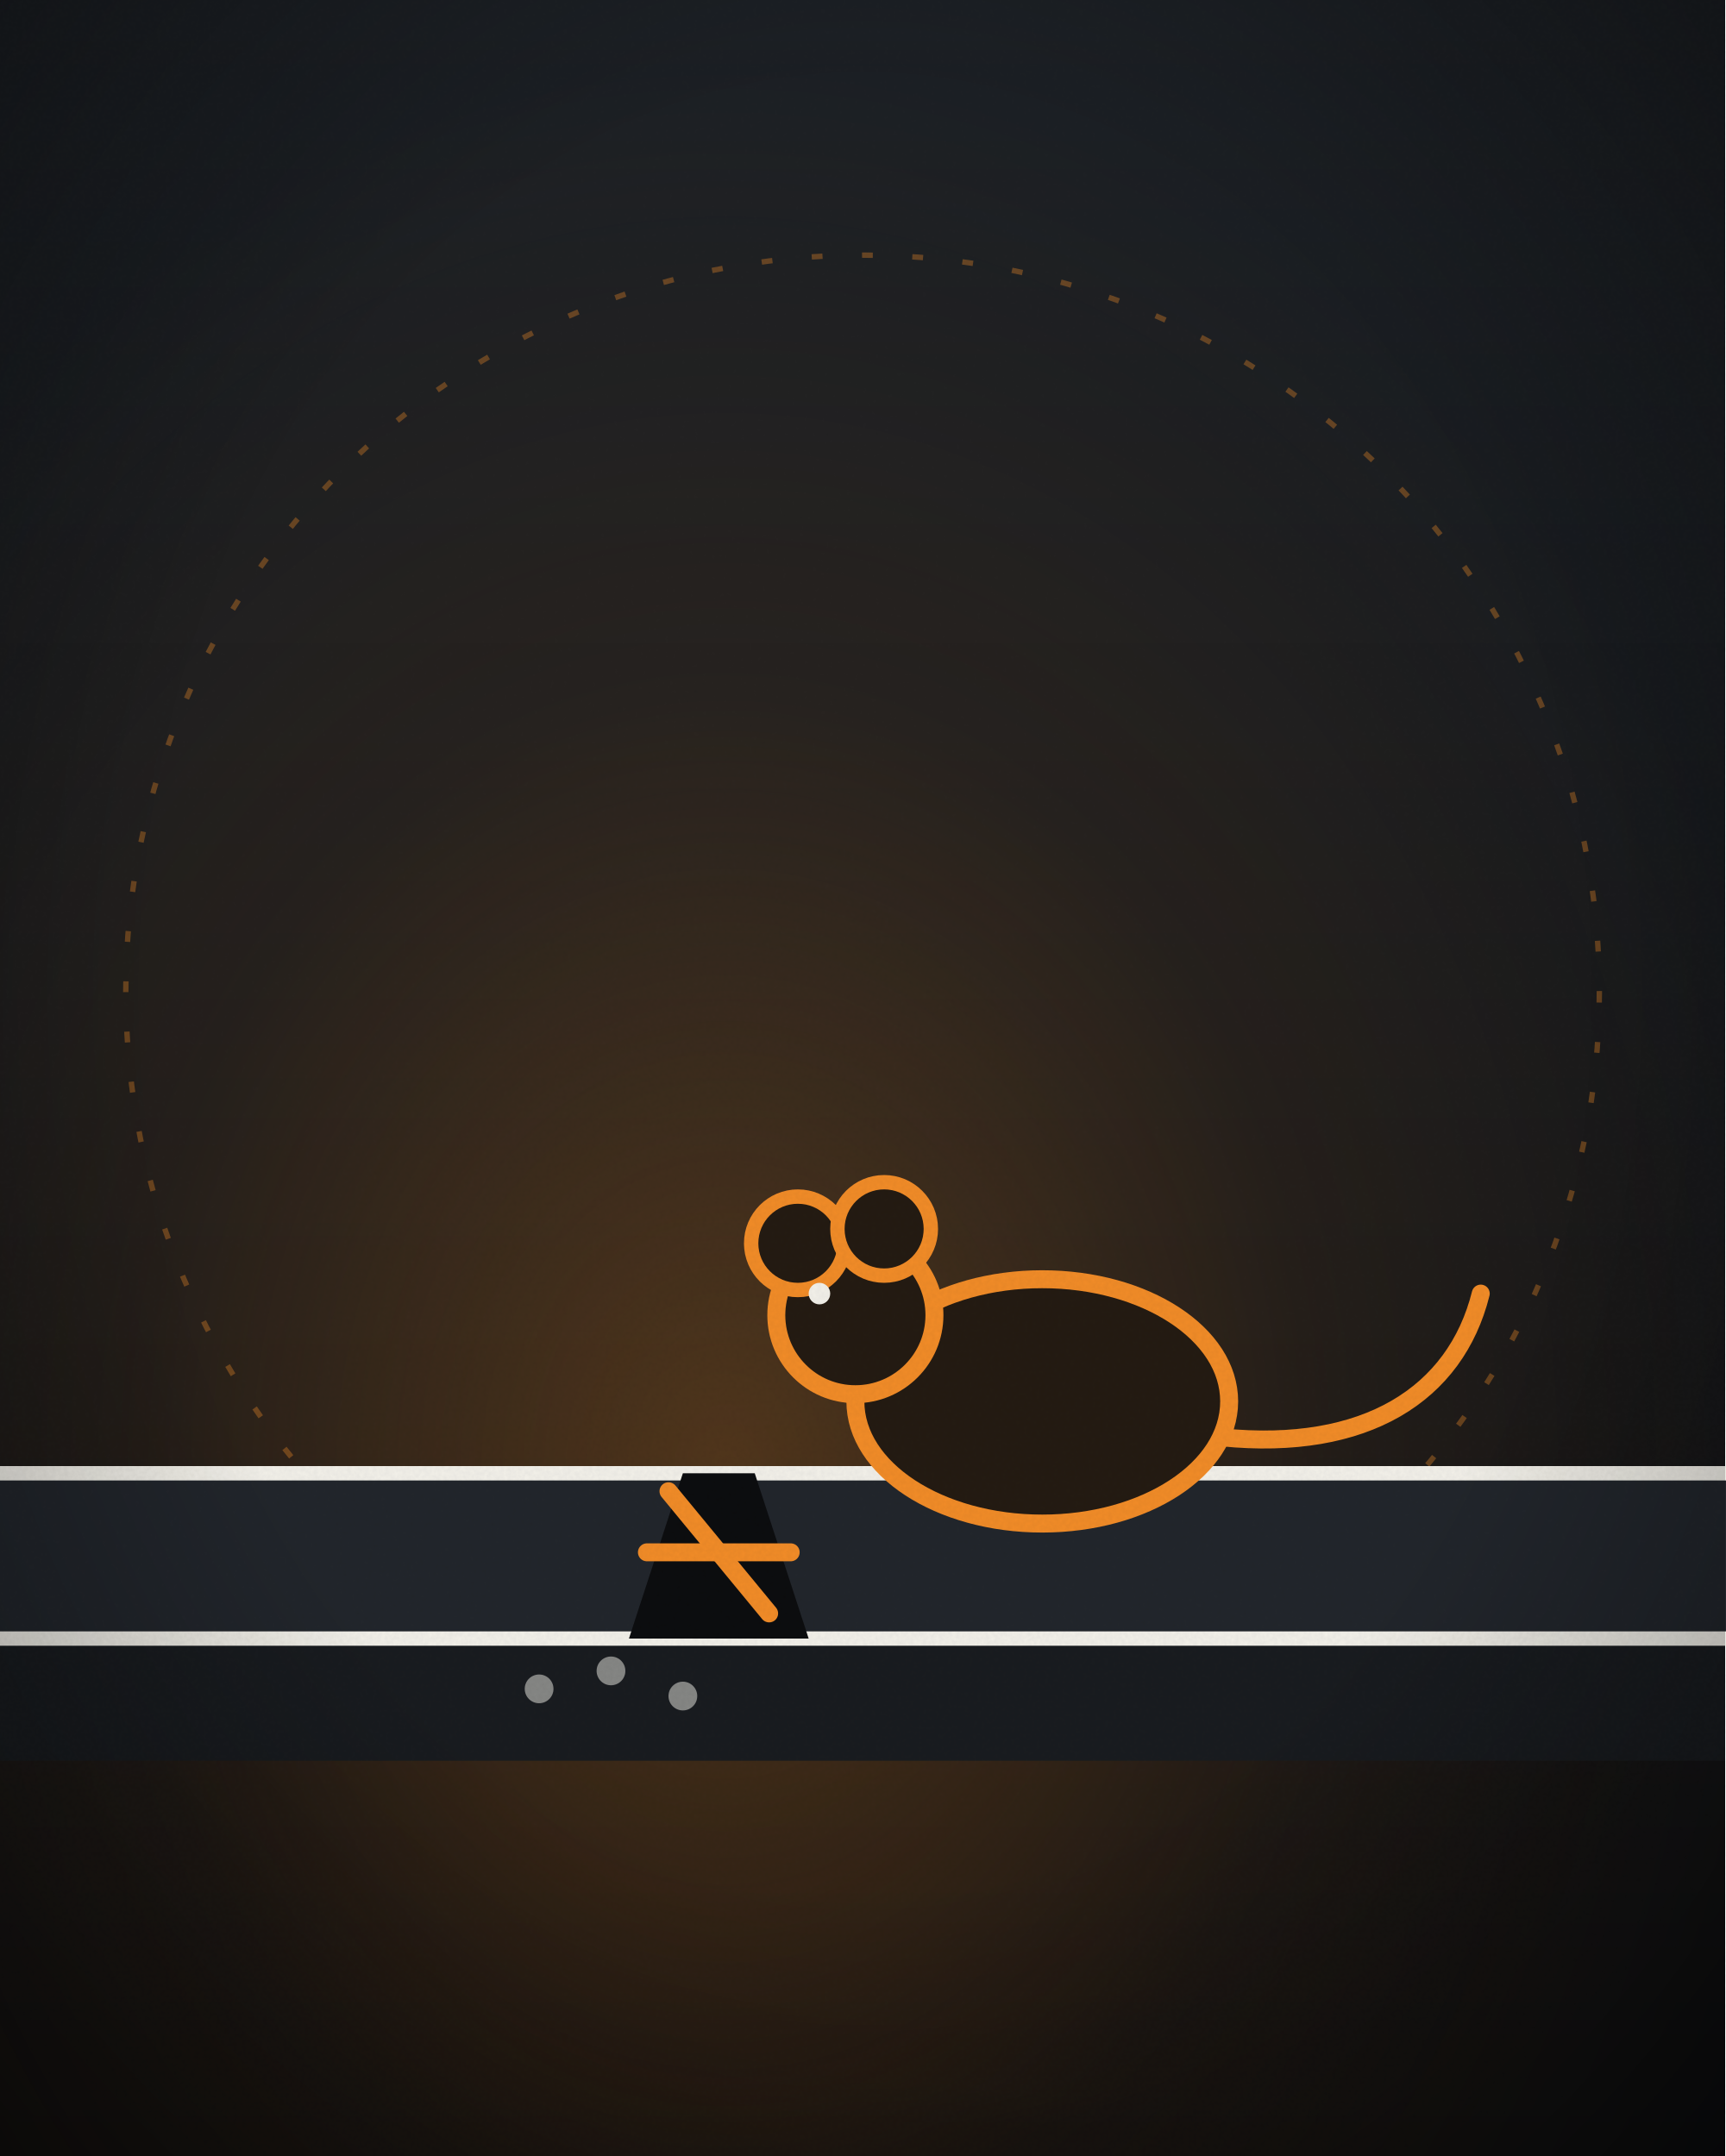
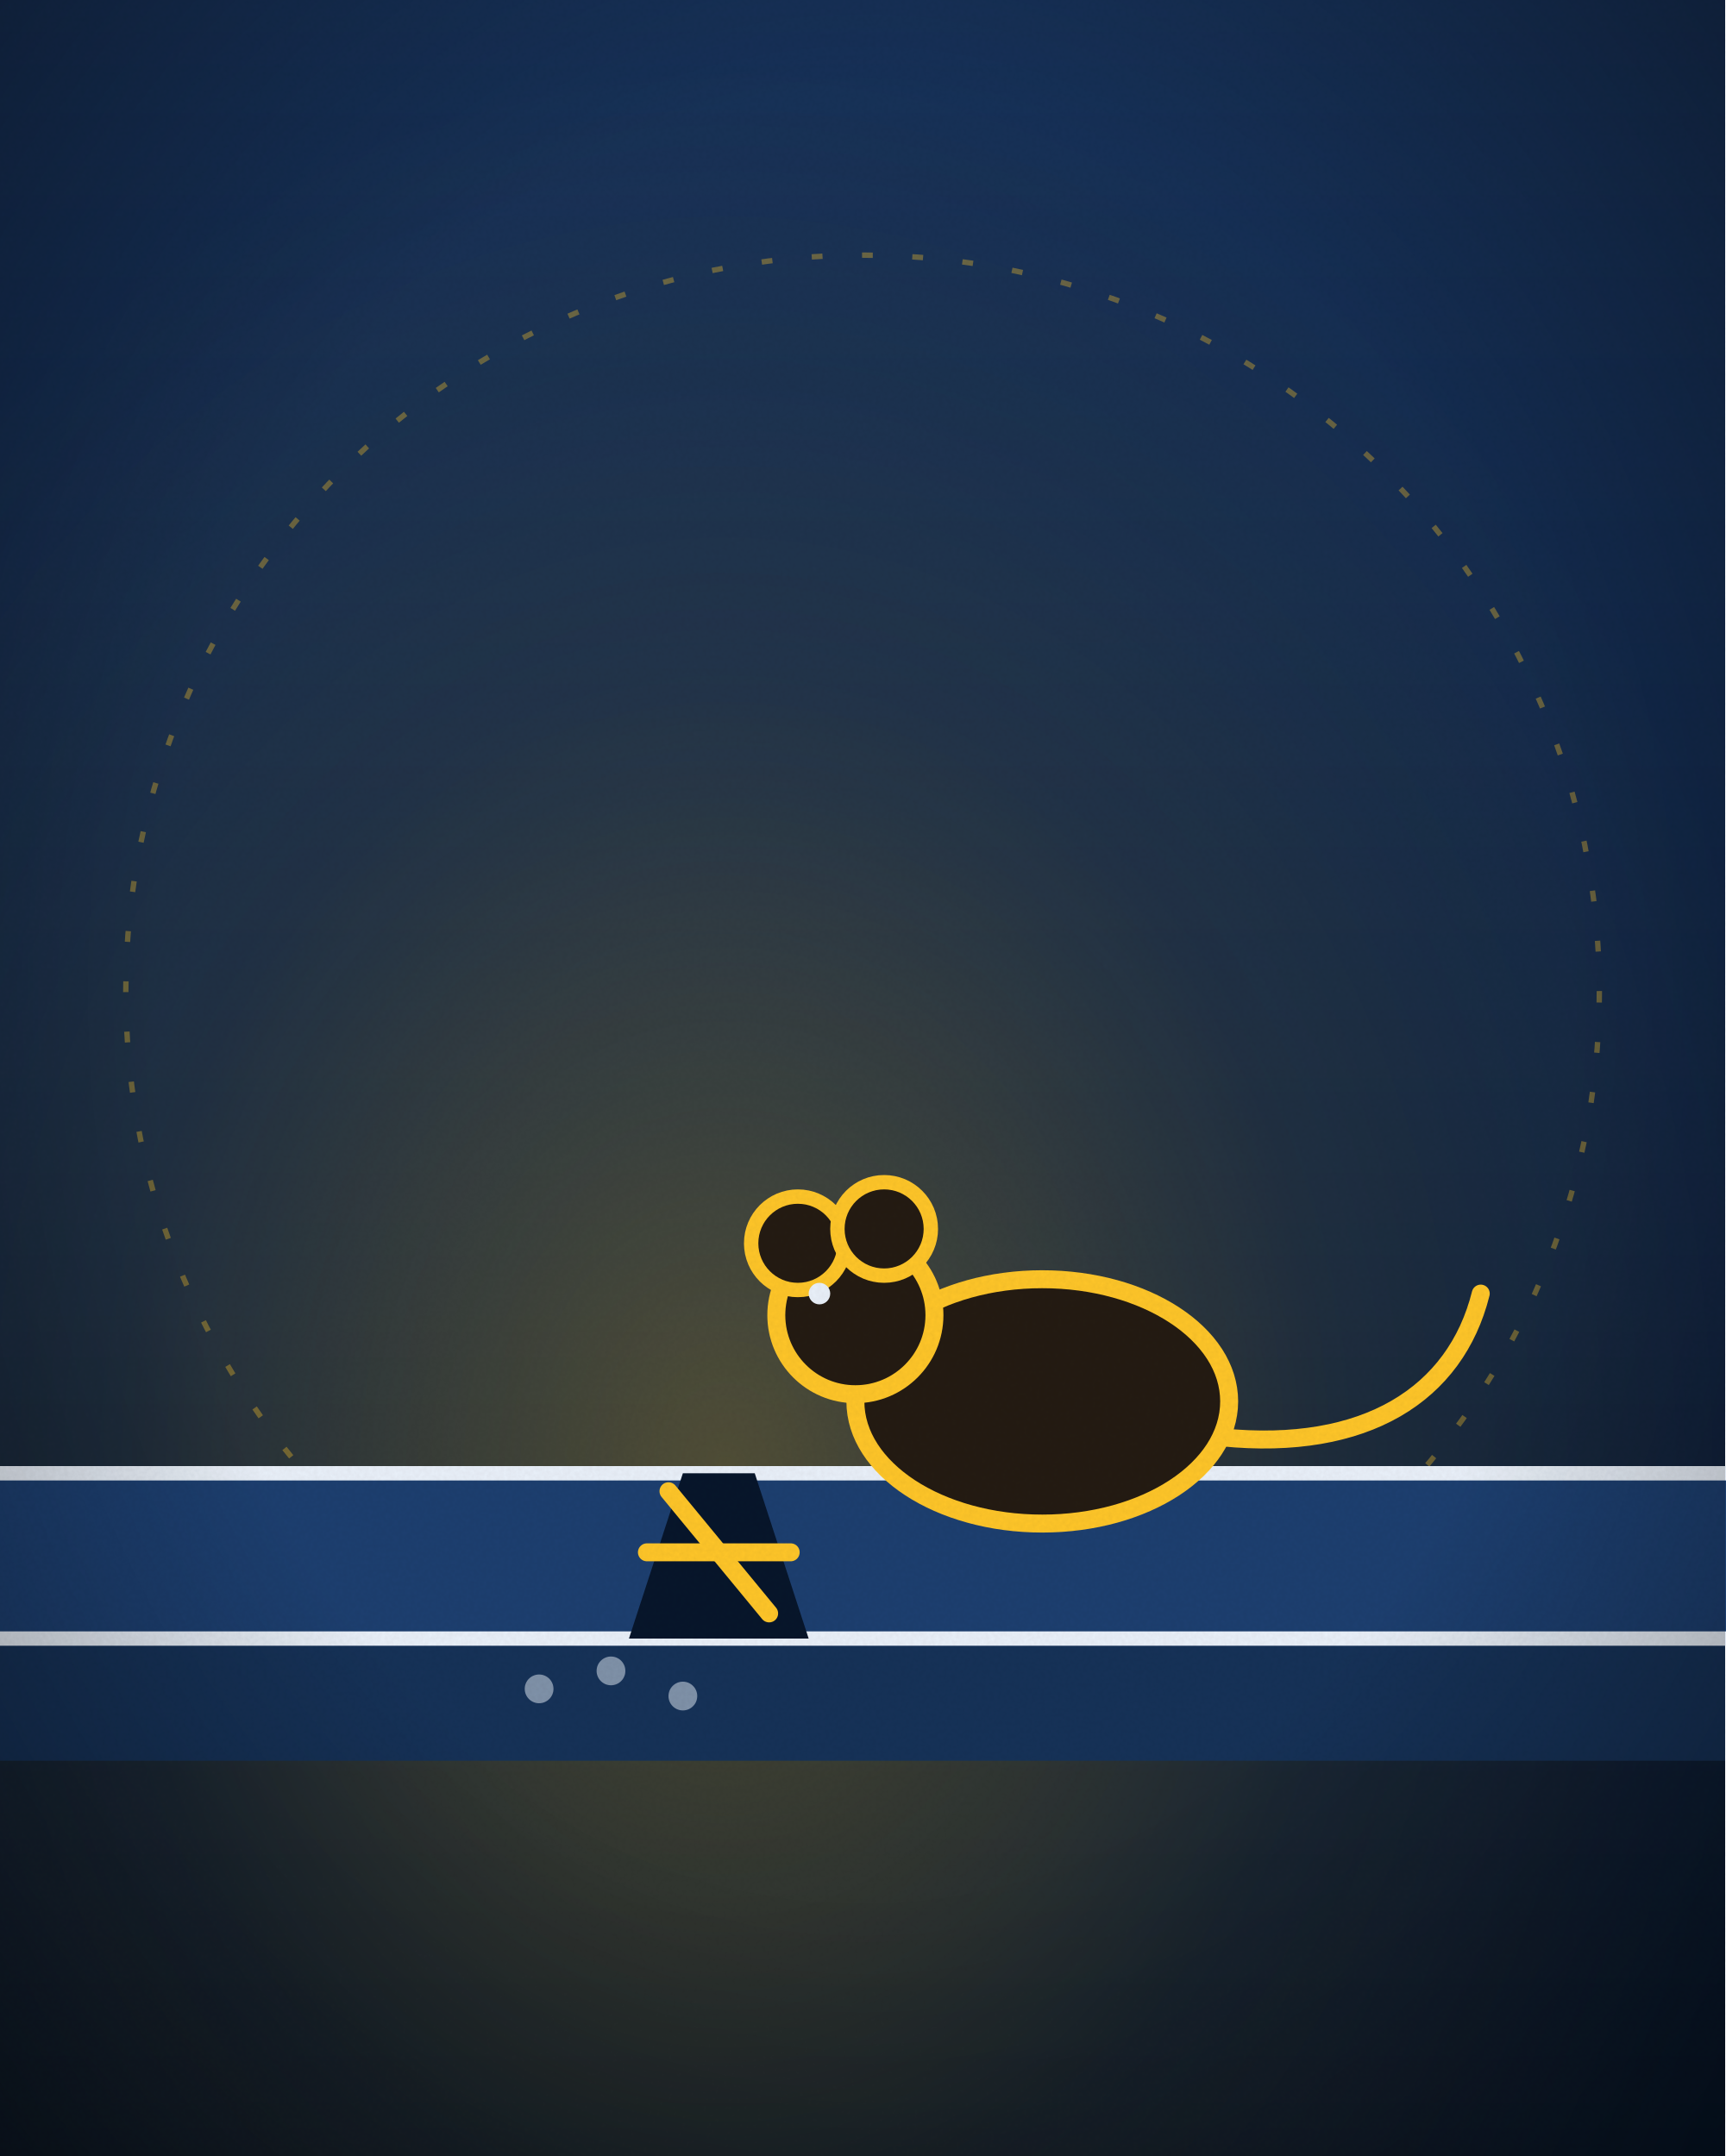
<svg xmlns="http://www.w3.org/2000/svg" viewBox="0 0 480 600" role="img" aria-label="">
  <defs>
    <linearGradient id="bg-egerirtas" x1="0" y1="0" x2="0" y2="1">
-       <stop offset="0%" stop-color="#1d2126" />
-       <stop offset="60%" stop-color="#141619" />
-       <stop offset="100%" stop-color="#0c0d0f" />
+       <stop offset="0%" stop-color="#17325a" />
+       <stop offset="60%" stop-color="#0e2240" />
+       <stop offset="100%" stop-color="#07162b" />
    </linearGradient>
    <radialGradient id="glow-egerirtas" cx="42%" cy="68%" r="65%">
-       <stop offset="0%" stop-color="#F28C28" stop-opacity=".28" />
-       <stop offset="55%" stop-color="#F28C28" stop-opacity=".07" />
-       <stop offset="100%" stop-color="#F28C28" stop-opacity="0" />
+       <stop offset="0%" stop-color="#FFC629" stop-opacity=".28" />
+       <stop offset="55%" stop-color="#FFC629" stop-opacity=".07" />
+       <stop offset="100%" stop-color="#FFC629" stop-opacity="0" />
    </radialGradient>
    <radialGradient id="vig-egerirtas" cx="50%" cy="46%" r="75%">
      <stop offset="55%" stop-color="#000" stop-opacity="0" />
      <stop offset="100%" stop-color="#000" stop-opacity=".45" />
    </radialGradient>
    <filter id="grain-egerirtas">
      <feTurbulence type="fractalNoise" baseFrequency="0.85" numOctaves="2" stitchTiles="stitch" result="n" />
      <feColorMatrix in="n" type="matrix" values="0 0 0 0 0  0 0 0 0 0  0 0 0 0 0  0 0 0 .05 0" />
    </filter>
  </defs>
  <rect width="480" height="600" fill="url(#bg-egerirtas)" />
  <rect width="480" height="600" fill="url(#glow-egerirtas)" />
-   <circle cx="240" cy="276" r="205" fill="none" stroke="#F28C28" stroke-width="1.5" stroke-dasharray="3 11" opacity=".35" />
+   <circle cx="240" cy="276" r="205" fill="none" stroke="#FFC629" stroke-width="1.5" stroke-dasharray="3 11" opacity=".35" />
  <g>
-     <rect x="0" y="450" width="480" height="40" fill="#191c20" />
-     <rect x="-20" y="410" width="520" height="46" fill="#22262c" stroke="#F3F1EA" stroke-width="4" />
-     <path d="M175 456 225 456 210 410 190 410Z" fill="#0c0d0f" />
-     <g stroke="#F28C28" stroke-width="5" stroke-linecap="round">
+     <rect x="0" y="450" width="480" height="40" fill="#163258" />
+     <rect x="-20" y="410" width="520" height="46" fill="#1d3f70" stroke="#EAF1FA" stroke-width="4" />
+     <path d="M175 456 225 456 210 410 190 410Z" fill="#07162b" />
+     <g stroke="#FFC629" stroke-width="5" stroke-linecap="round">
      <path d="M180 432 220 432" />
      <path d="M186 415 214 449" />
    </g>
    <g transform="translate(230,300)">
-       <ellipse cx="60" cy="90" rx="52" ry="34" fill="#241b12" stroke="#F28C28" stroke-width="5" />
-       <circle cx="8" cy="66" r="22" fill="#241b12" stroke="#F28C28" stroke-width="5" />
-       <circle cx="-8" cy="46" r="13" fill="#241b12" stroke="#F28C28" stroke-width="4" />
-       <circle cx="16" cy="42" r="13" fill="#241b12" stroke="#F28C28" stroke-width="4" />
-       <circle cx="-2" cy="60" r="3" fill="#F3F1EA" />
-       <path d="M110 100 C150 104 175 88 182 60" fill="none" stroke="#F28C28" stroke-width="5" stroke-linecap="round" />
+       <ellipse cx="60" cy="90" rx="52" ry="34" fill="#241b12" stroke="#FFC629" stroke-width="5" />
+       <circle cx="8" cy="66" r="22" fill="#241b12" stroke="#FFC629" stroke-width="5" />
+       <circle cx="-8" cy="46" r="13" fill="#241b12" stroke="#FFC629" stroke-width="4" />
+       <circle cx="16" cy="42" r="13" fill="#241b12" stroke="#FFC629" stroke-width="4" />
+       <circle cx="-2" cy="60" r="3" fill="#EAF1FA" />
+       <path d="M110 100 C150 104 175 88 182 60" fill="none" stroke="#FFC629" stroke-width="5" stroke-linecap="round" />
    </g>
-     <g fill="#F3F1EA" opacity=".5">
+     <g fill="#EAF1FA" opacity=".5">
      <circle cx="150" cy="470" r="4" />
      <circle cx="170" cy="465" r="4" />
      <circle cx="190" cy="472" r="4" />
    </g>
  </g>
  <rect width="480" height="600" fill="url(#vig-egerirtas)" />
  <rect width="480" height="600" filter="url(#grain-egerirtas)" />
</svg>
